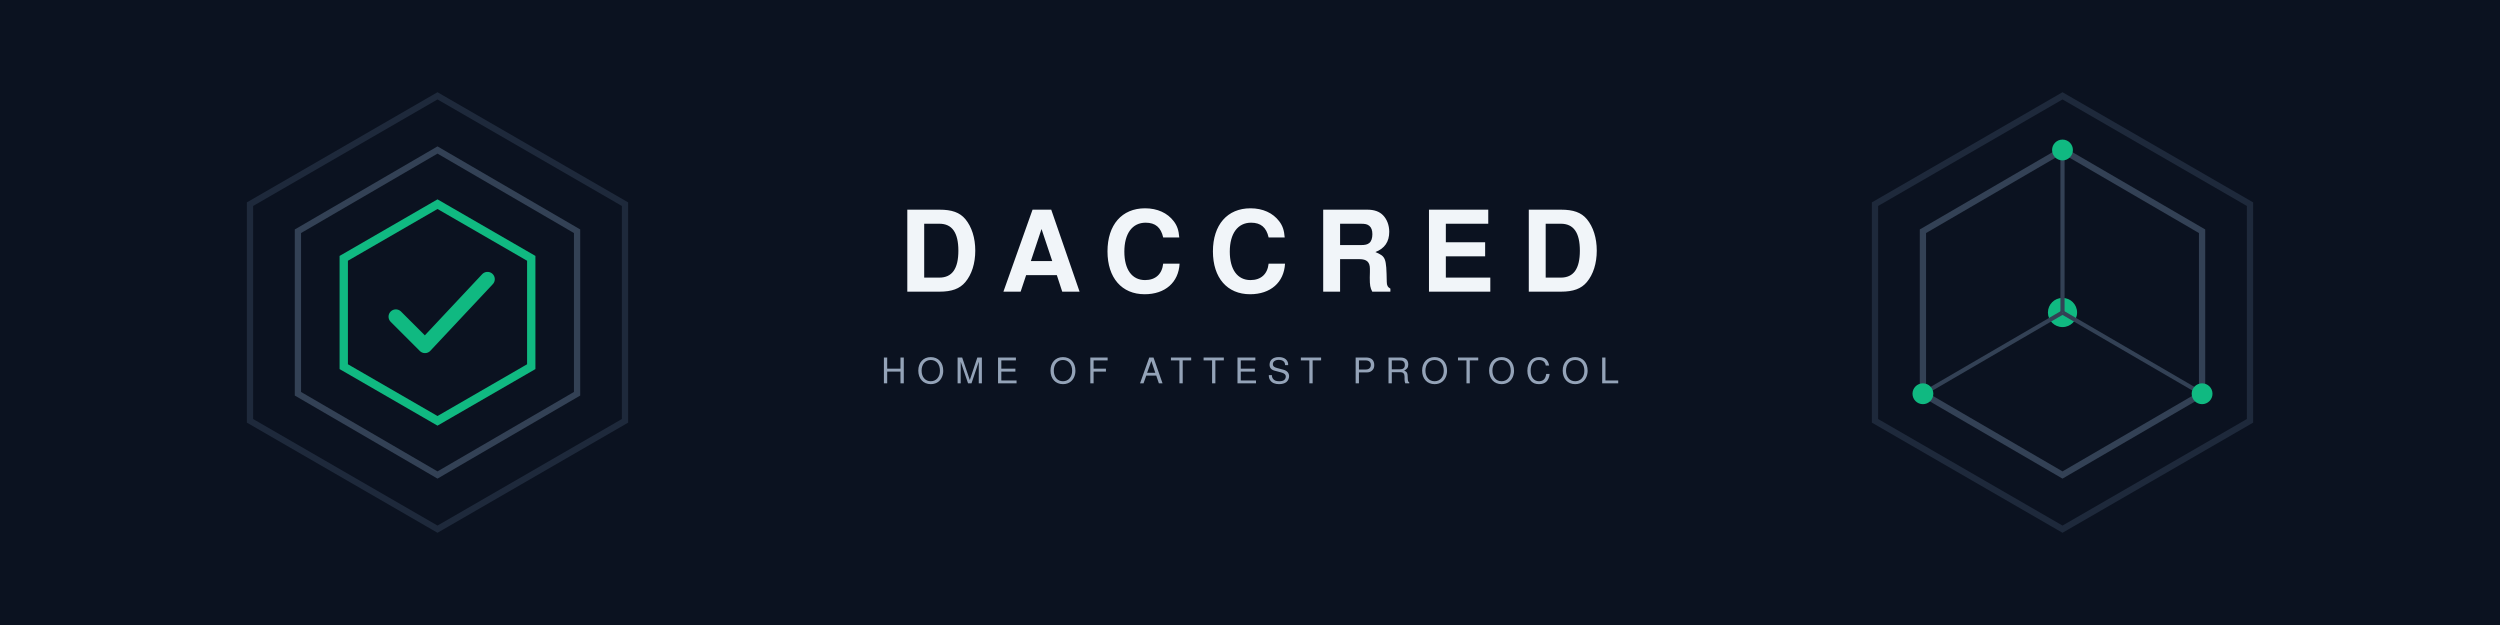
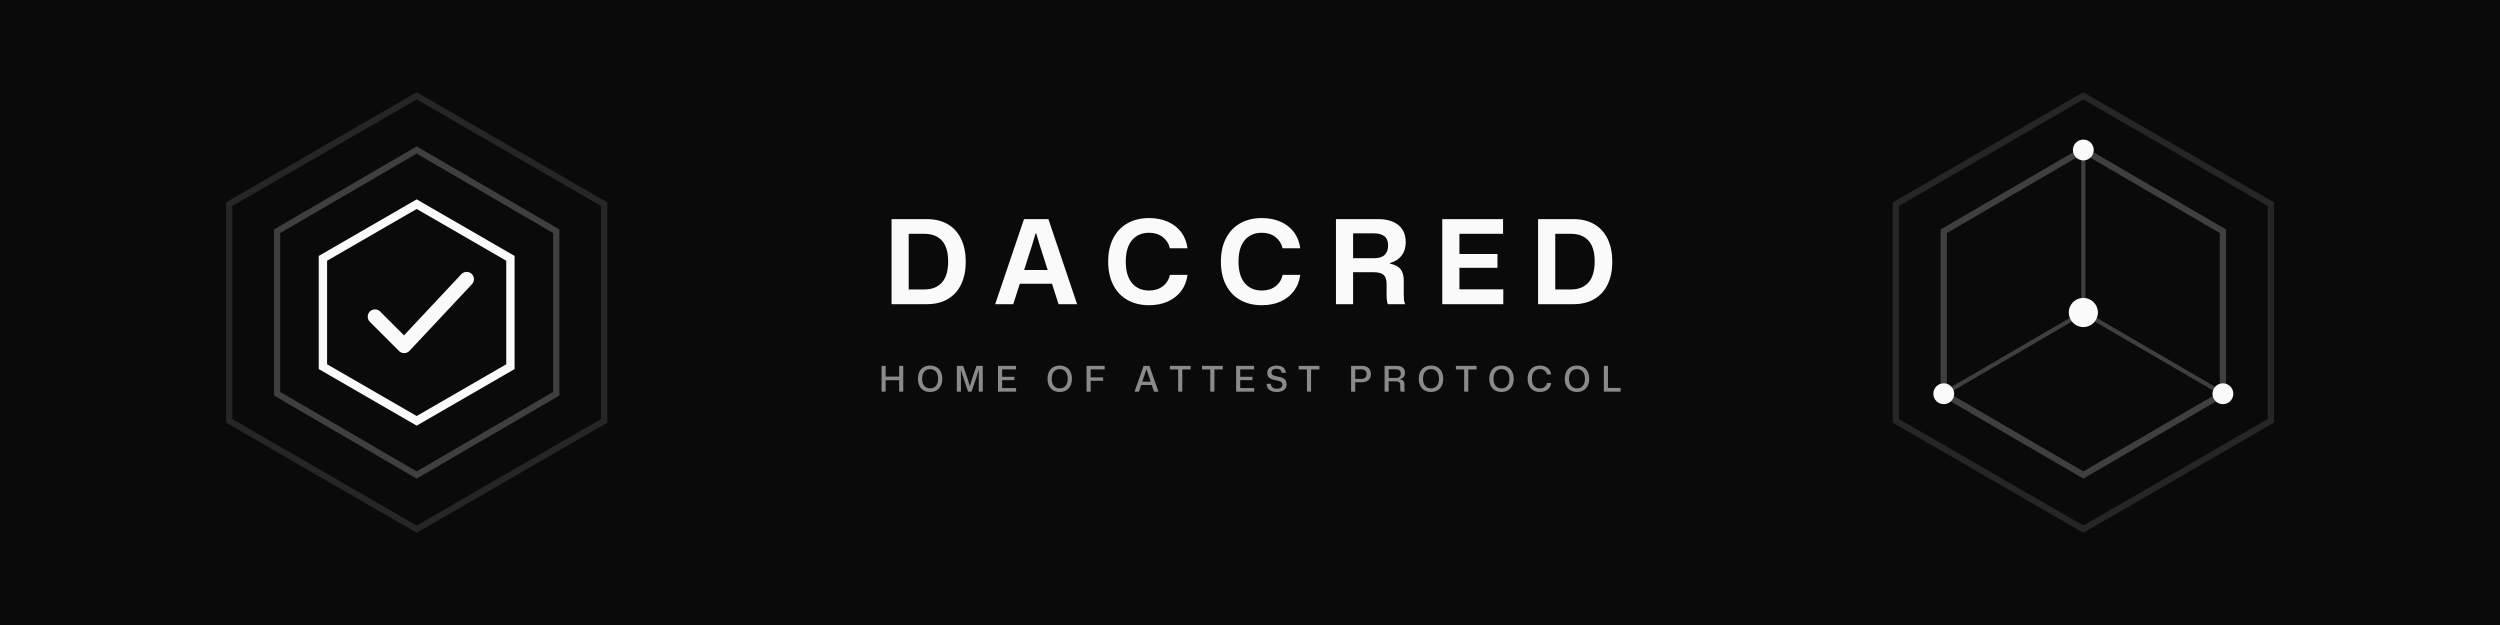
<svg xmlns="http://www.w3.org/2000/svg" width="1200" height="300" viewBox="0 0 1200 300" role="img" aria-label="Daccred">
-   <rect width="1200" height="300" fill="#0B1220" />
-   <g transform="translate(210,150)" stroke="#1E293B" fill="none" stroke-width="3">
+   <rect width="1200" height="300" fill="#0A0A0A" />
+   <g transform="translate(200,150)" stroke="#262626" fill="none" stroke-width="3">
    <polygon points="0,-104 90,-52 90,52 0,104 -90,52 -90,-52" />
-     <polygon points="0,-78 67,-39 67,39 0,78 -67,39 -67,-39" stroke="#334155" />
-     <polygon points="0,-52 45,-26 45,26 0,52 -45,26 -45,-26" stroke="#10B981" stroke-width="4" />
-     <path d="M -20 2 L -6 16 L 24 -16" stroke="#10B981" stroke-width="7" stroke-linecap="round" stroke-linejoin="round" />
+     <polygon points="0,-78 67,-39 67,39 0,78 -67,39 -67,-39" stroke="#3F3F3F" />
+     <polygon points="0,-52 45,-26 45,26 0,52 -45,26 -45,-26" stroke="#FAFAFA" stroke-width="4" />
+     <path d="M -20 2 L -6 16 L 24 -16" stroke="#FAFAFA" stroke-width="7" stroke-linecap="round" stroke-linejoin="round" />
  </g>
-   <g transform="translate(990,150)" stroke="#1E293B" fill="none" stroke-width="3">
+   <g transform="translate(1000,150)" stroke="#262626" fill="none" stroke-width="3">
    <polygon points="0,-104 90,-52 90,52 0,104 -90,52 -90,-52" />
-     <polygon points="0,-78 67,-39 67,39 0,78 -67,39 -67,-39" stroke="#334155" />
-     <circle r="7" fill="#10B981" stroke="none" />
-     <g stroke="#334155" stroke-width="2">
+     <polygon points="0,-78 67,-39 67,39 0,78 -67,39 -67,-39" stroke="#3F3F3F" />
+     <g stroke="#3F3F3F" stroke-width="2">
      <line x1="0" y1="0" x2="0" y2="-78" />
      <line x1="0" y1="0" x2="67" y2="39" />
      <line x1="0" y1="0" x2="-67" y2="39" />
    </g>
-     <g fill="#10B981" stroke="none">
+     <circle r="7" fill="#FAFAFA" stroke="none" />
+     <g fill="#FAFAFA" stroke="none">
      <circle cx="0" cy="-78" r="5" />
      <circle cx="67" cy="39" r="5" />
      <circle cx="-67" cy="39" r="5" />
    </g>
  </g>
-   <text x="600" y="140" text-anchor="middle" font-family="Helvetica, Arial, sans-serif" font-size="54" font-weight="700" letter-spacing="12" fill="#F1F5F9">DACCRED</text>
-   <text x="600" y="184" text-anchor="middle" font-family="Helvetica, Arial, sans-serif" font-size="17" letter-spacing="5" fill="#94A3B8">HOME OF ATTEST PROTOCOL</text>
+   <path d="M427.95 146L427.95 105.18L444.97 105.18Q450.80 105.18 455 107.67Q459.20 110.16 461.38 114.78Q463.56 119.40 463.56 125.62Q463.56 131.83 461.38 136.42Q459.20 141.02 455 143.51Q450.80 146 444.97 146L427.95 146M443.68 138.94Q449.17 138.94 452.14 135.58Q455.11 132.22 455.11 125.45Q455.11 118.78 452.14 115.51Q449.17 112.23 443.68 112.23L436.18 112.23L436.18 138.94M477.69 146L491.52 105.18L503.23 105.18L517 146L508.10 146L504.96 136.20L489.51 136.20L486.37 146L477.69 146M491.58 129.59L502.89 129.59L499.03 117.55L497.40 112.06L497.07 112.06L495.44 117.55M551.57 146.50Q545.64 146.50 541.21 144.01Q536.79 141.52 534.35 136.79Q531.92 132.06 531.92 125.56Q531.92 119.06 534.35 114.36Q536.79 109.66 541.21 107.16Q545.64 104.67 551.57 104.67Q556.61 104.67 560.59 106.44Q564.56 108.20 567 111.48Q569.44 114.75 570 119.18L561.54 119.18Q560.76 115.82 558.10 113.77Q555.44 111.73 551.57 111.73Q546.36 111.73 543.37 115.28Q540.37 118.84 540.37 125.56Q540.37 132.34 543.37 135.89Q546.36 139.45 551.57 139.45Q555.44 139.45 558.12 137.43Q560.81 135.42 561.54 131.94L570 131.94Q569.44 136.37 567 139.64Q564.56 142.92 560.59 144.71Q556.61 146.50 551.57 146.50M605.68 146.50Q599.75 146.50 595.32 144.01Q590.90 141.52 588.46 136.79Q586.03 132.06 586.03 125.56Q586.03 119.06 588.46 114.36Q590.90 109.66 595.32 107.16Q599.75 104.67 605.68 104.67Q610.72 104.67 614.70 106.44Q618.68 108.20 621.11 111.48Q623.55 114.75 624.11 119.18L615.65 119.18Q614.87 115.82 612.21 113.77Q609.55 111.73 605.68 111.73Q600.48 111.73 597.48 115.28Q594.48 118.84 594.48 125.56Q594.48 132.34 597.48 135.89Q600.48 139.45 605.68 139.45Q609.55 139.45 612.24 137.43Q614.92 135.42 615.65 131.94L624.11 131.94Q623.55 136.37 621.11 139.64Q618.68 142.92 614.70 144.71Q610.72 146.50 605.68 146.50M641.26 146L641.26 105.18L661.53 105.18Q667.69 105.18 671.22 108.03Q674.75 110.89 674.75 116.38Q674.75 120.13 672.76 122.70Q670.77 125.28 667.19 126.23L667.19 126.57Q670.66 127.24 672.23 129.17Q673.80 131.10 673.80 134.63L673.80 141.30Q673.80 142.92 673.91 143.96Q674.02 144.99 674.47 146L666.18 146Q665.56 144.71 665.56 141.24L665.56 136.14Q665.56 133.34 664.16 132Q662.76 130.66 659.29 130.66L649.49 130.66L649.49 146L641.26 146M649.49 123.94L659.63 123.94Q663.04 123.94 664.67 122.31Q666.29 120.69 666.29 117.83Q666.29 114.81 664.53 113.41Q662.76 112.01 659.63 112.01L649.49 112.01M692.29 146L692.29 105.18L721.47 105.18L721.47 112.23L700.52 112.23L700.52 121.92L718.78 121.92L718.78 128.53L700.52 128.53L700.52 138.89L721.58 138.89L721.58 146M738.28 146L738.28 105.18L755.31 105.18Q761.13 105.18 765.33 107.67Q769.53 110.16 771.72 114.78Q773.90 119.40 773.90 125.62Q773.90 131.83 771.72 136.42Q769.53 141.02 765.33 143.51Q761.13 146 755.31 146L738.28 146M754.02 138.94Q759.51 138.94 762.48 135.58Q765.44 132.22 765.44 125.45Q765.44 118.78 762.48 115.51Q759.51 112.23 754.02 112.23L746.52 112.23L746.52 138.94" fill="#FAFAFA" />
+   <path d="M423.15 188L423.15 175.61L425.12 175.61L425.12 180.78L431.60 180.78L431.60 175.61L433.56 175.61L433.56 188L431.60 188L431.60 182.49L425.12 182.49L425.12 188M446.44 188.15Q444.66 188.15 443.34 187.38Q442.02 186.61 441.31 185.18Q440.60 183.75 440.60 181.81Q440.60 179.86 441.31 178.43Q442.02 177 443.35 176.24Q444.68 175.47 446.44 175.47Q448.23 175.47 449.56 176.24Q450.88 177 451.60 178.44Q452.31 179.87 452.31 181.81Q452.31 183.75 451.59 185.19Q450.86 186.62 449.54 187.39Q448.21 188.15 446.44 188.15M446.44 186.42Q448.25 186.42 449.27 185.19Q450.29 183.97 450.29 181.81Q450.29 179.64 449.26 178.41Q448.23 177.19 446.44 177.19Q444.66 177.19 443.64 178.41Q442.62 179.64 442.62 181.81Q442.62 183.97 443.64 185.19Q444.66 186.42 446.44 186.42M459.28 188L459.28 175.61L462.34 175.61L464.55 182.08L465.49 185.25L465.59 185.25L466.51 182.08L468.70 175.61L471.74 175.61L471.74 188L469.80 188L469.80 182.02L469.86 177.72L469.75 177.72L468.51 181.66L466.35 188L464.69 188L462.55 181.68L461.30 177.73L461.20 177.73L461.24 182.03L461.24 188M479.04 188L479.04 175.61L487.69 175.61L487.69 177.32L481.01 177.32L481.01 180.88L486.89 180.88L486.89 182.47L481.01 182.47L481.01 186.28L487.72 186.28L487.72 188M508.66 188.15Q506.87 188.15 505.55 187.38Q504.24 186.61 503.52 185.18Q502.81 183.75 502.81 181.81Q502.81 179.86 503.52 178.43Q504.24 177 505.56 176.24Q506.89 175.47 508.66 175.47Q510.44 175.47 511.77 176.24Q513.09 177 513.81 178.44Q514.52 179.87 514.52 181.81Q514.52 183.75 513.80 185.19Q513.08 186.62 511.75 187.39Q510.42 188.15 508.66 188.15M508.66 186.42Q510.46 186.42 511.48 185.19Q512.50 183.97 512.50 181.81Q512.50 179.64 511.47 178.41Q510.44 177.19 508.66 177.19Q506.87 177.19 505.85 178.41Q504.83 179.64 504.83 181.81Q504.83 183.97 505.85 185.19Q506.87 186.42 508.66 186.42M521.54 188L521.54 175.61L530.23 175.61L530.23 177.32L523.52 177.32L523.52 181.15L529.50 181.15L529.50 182.78L523.52 182.78L523.52 188M544.58 188L548.93 175.61L551.72 175.61L556.07 188L553.93 188L552.84 184.79L547.76 184.79L546.67 188L544.58 188M548.29 183.19L552.32 183.19L550.87 178.92L550.35 177.27L550.26 177.27L549.73 178.92M565.51 188L565.51 177.34L561.55 177.34L561.55 175.61L571.50 175.61L571.50 177.34L567.50 177.34L567.50 188M580.93 188L580.93 177.34L576.97 177.34L576.97 175.61L586.92 175.61L586.92 177.34L582.92 177.34L582.92 188M593.33 188L593.33 175.61L601.98 175.61L601.98 177.32L595.30 177.32L595.30 180.88L601.18 180.88L601.18 182.47L595.30 182.47L595.30 186.28L602.01 186.28L602.01 188M612.85 188.15Q610.52 188.15 609.28 187.10Q608.05 186.04 607.97 184.23L609.99 184.23Q610.16 186.61 612.91 186.61Q614.15 186.61 614.85 186.10Q615.55 185.60 615.55 184.69Q615.55 184.02 615.25 183.63Q614.95 183.24 614.30 182.99Q613.64 182.75 612.44 182.53Q610.28 182.13 609.28 181.35Q608.29 180.57 608.29 179.04Q608.29 177.95 608.83 177.15Q609.38 176.35 610.40 175.91Q611.42 175.47 612.78 175.47Q614.78 175.47 615.95 176.41Q617.11 177.34 617.21 178.97L615.23 178.97Q615.11 177.99 614.45 177.49Q613.80 177 612.69 177Q611.59 177 610.95 177.48Q610.31 177.95 610.31 178.79Q610.31 179.40 610.60 179.75Q610.89 180.09 611.54 180.32Q612.20 180.55 613.47 180.78Q614.82 181.01 615.69 181.40Q616.57 181.78 617.07 182.53Q617.57 183.27 617.57 184.53Q617.57 186.22 616.32 187.18Q615.07 188.15 612.85 188.15M627.33 188L627.33 177.34L623.37 177.34L623.37 175.61L633.32 175.61L633.32 177.34L629.32 177.34L629.32 188M648.53 188L648.53 175.61L653.70 175.61Q655.76 175.61 656.89 176.64Q658.02 177.68 658.02 179.55Q658.02 181.40 656.86 182.44Q655.71 183.48 653.70 183.48L650.51 183.48L650.51 188L648.53 188M650.51 181.86L653.45 181.86Q654.67 181.86 655.33 181.27Q655.98 180.67 655.98 179.59Q655.98 178.50 655.33 177.90Q654.67 177.31 653.45 177.31L650.51 177.31M664.60 188L664.60 175.61L670.47 175.61Q672.32 175.61 673.36 176.47Q674.39 177.32 674.39 178.96Q674.39 180.11 673.81 180.89Q673.22 181.66 672.12 181.97L672.12 182.07Q673.15 182.25 673.64 182.86Q674.12 183.46 674.12 184.53L674.12 186.59Q674.12 187.05 674.16 187.38Q674.21 187.71 674.33 188L672.34 188Q672.13 187.56 672.13 186.57L672.13 184.89Q672.13 183.94 671.66 183.49Q671.20 183.04 670.02 183.04L666.57 183.04L666.57 188L664.60 188M666.57 181.42L670.04 181.42Q671.23 181.42 671.80 180.86Q672.37 180.30 672.37 179.30Q672.37 178.26 671.76 177.77Q671.15 177.27 670.04 177.27L666.57 177.27M686.87 188.15Q685.09 188.15 683.77 187.38Q682.45 186.61 681.74 185.18Q681.03 183.75 681.03 181.81Q681.03 179.86 681.74 178.43Q682.45 177 683.78 176.24Q685.11 175.47 686.87 175.47Q688.66 175.47 689.98 176.24Q691.31 177 692.02 178.44Q692.74 179.87 692.74 181.81Q692.74 183.75 692.02 185.19Q691.29 186.62 689.97 187.39Q688.64 188.15 686.87 188.15M686.87 186.42Q688.68 186.42 689.70 185.19Q690.72 183.97 690.72 181.81Q690.72 179.64 689.69 178.41Q688.66 177.19 686.87 177.19Q685.09 177.19 684.07 178.41Q683.05 179.64 683.05 181.81Q683.05 183.97 684.07 185.19Q685.09 186.42 686.87 186.42M702.79 188L702.79 177.34L698.83 177.34L698.83 175.61L708.77 175.61L708.77 177.34L704.78 177.34L704.78 188M720.71 188.15Q718.92 188.15 717.61 187.38Q716.29 186.61 715.57 185.18Q714.86 183.75 714.86 181.81Q714.86 179.86 715.57 178.43Q716.29 177 717.61 176.24Q718.94 175.47 720.71 175.47Q722.49 175.47 723.82 176.24Q725.14 177 725.86 178.44Q726.57 179.87 726.57 181.81Q726.57 183.75 725.85 185.19Q725.13 186.62 723.80 187.39Q722.48 188.15 720.71 188.15M720.71 186.42Q722.51 186.42 723.53 185.19Q724.55 183.97 724.55 181.81Q724.55 179.64 723.52 178.41Q722.49 177.19 720.71 177.19Q718.92 177.19 717.90 178.41Q716.88 179.64 716.88 181.81Q716.88 183.97 717.90 185.19Q718.92 186.42 720.71 186.42M739.14 188.15Q737.37 188.15 736.04 187.39Q734.72 186.62 734 185.19Q733.27 183.77 733.27 181.81Q733.27 179.86 734 178.43Q734.72 177 736.04 176.24Q737.37 175.47 739.14 175.47Q740.62 175.47 741.78 175.99Q742.95 176.51 743.68 177.48Q744.41 178.45 744.59 179.75L742.57 179.75Q742.32 178.56 741.40 177.87Q740.48 177.17 739.14 177.17Q737.35 177.17 736.32 178.40Q735.30 179.62 735.30 181.81Q735.30 184 736.32 185.22Q737.35 186.44 739.14 186.44Q740.48 186.44 741.42 185.73Q742.35 185.03 742.57 183.84L744.59 183.84Q744.32 185.84 742.85 187Q741.38 188.15 739.14 188.15M756.94 188.15Q755.15 188.15 753.84 187.38Q752.52 186.61 751.80 185.18Q751.09 183.75 751.09 181.81Q751.09 179.86 751.80 178.43Q752.52 177 753.84 176.24Q755.17 175.47 756.94 175.47Q758.72 175.47 760.05 176.24Q761.38 177 762.09 178.44Q762.80 179.87 762.80 181.81Q762.80 183.75 762.08 185.19Q761.36 186.62 760.03 187.39Q758.71 188.15 756.94 188.15M756.94 186.42Q758.74 186.42 759.76 185.19Q760.78 183.97 760.78 181.81Q760.78 179.64 759.75 178.41Q758.72 177.19 756.94 177.19Q755.15 177.19 754.13 178.41Q753.11 179.64 753.11 181.81Q753.11 183.97 754.13 185.19Q755.15 186.42 756.94 186.42M769.84 188L769.84 175.61L771.82 175.61L771.82 186.22L777.90 186.22L777.90 188" fill="#8A8A8A" />
</svg>
